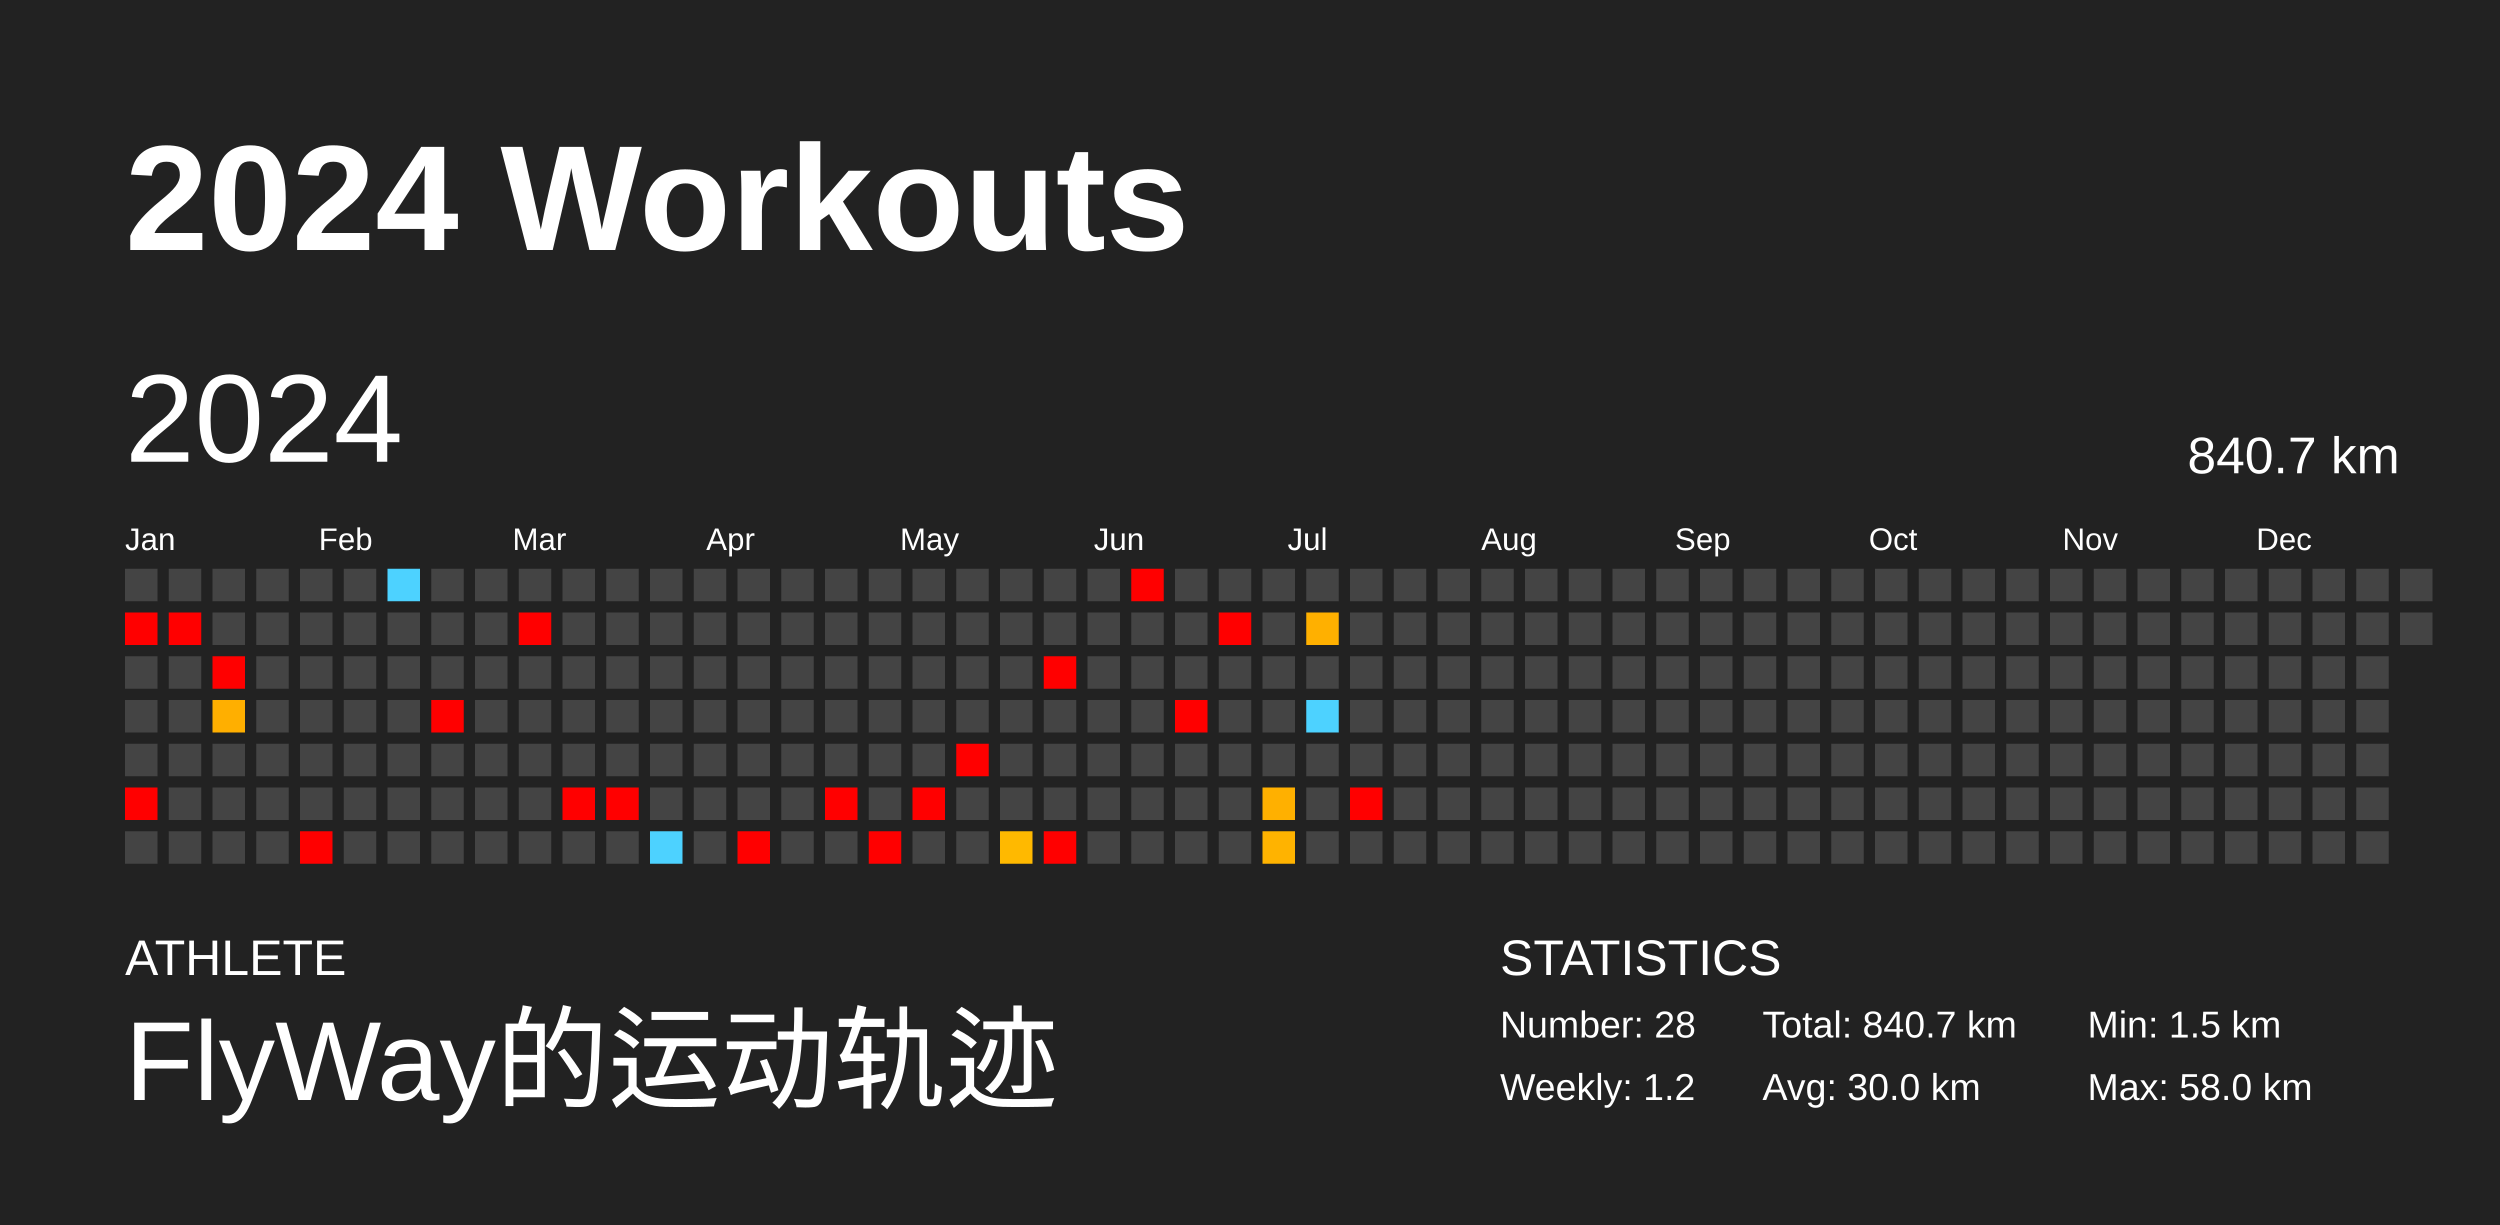
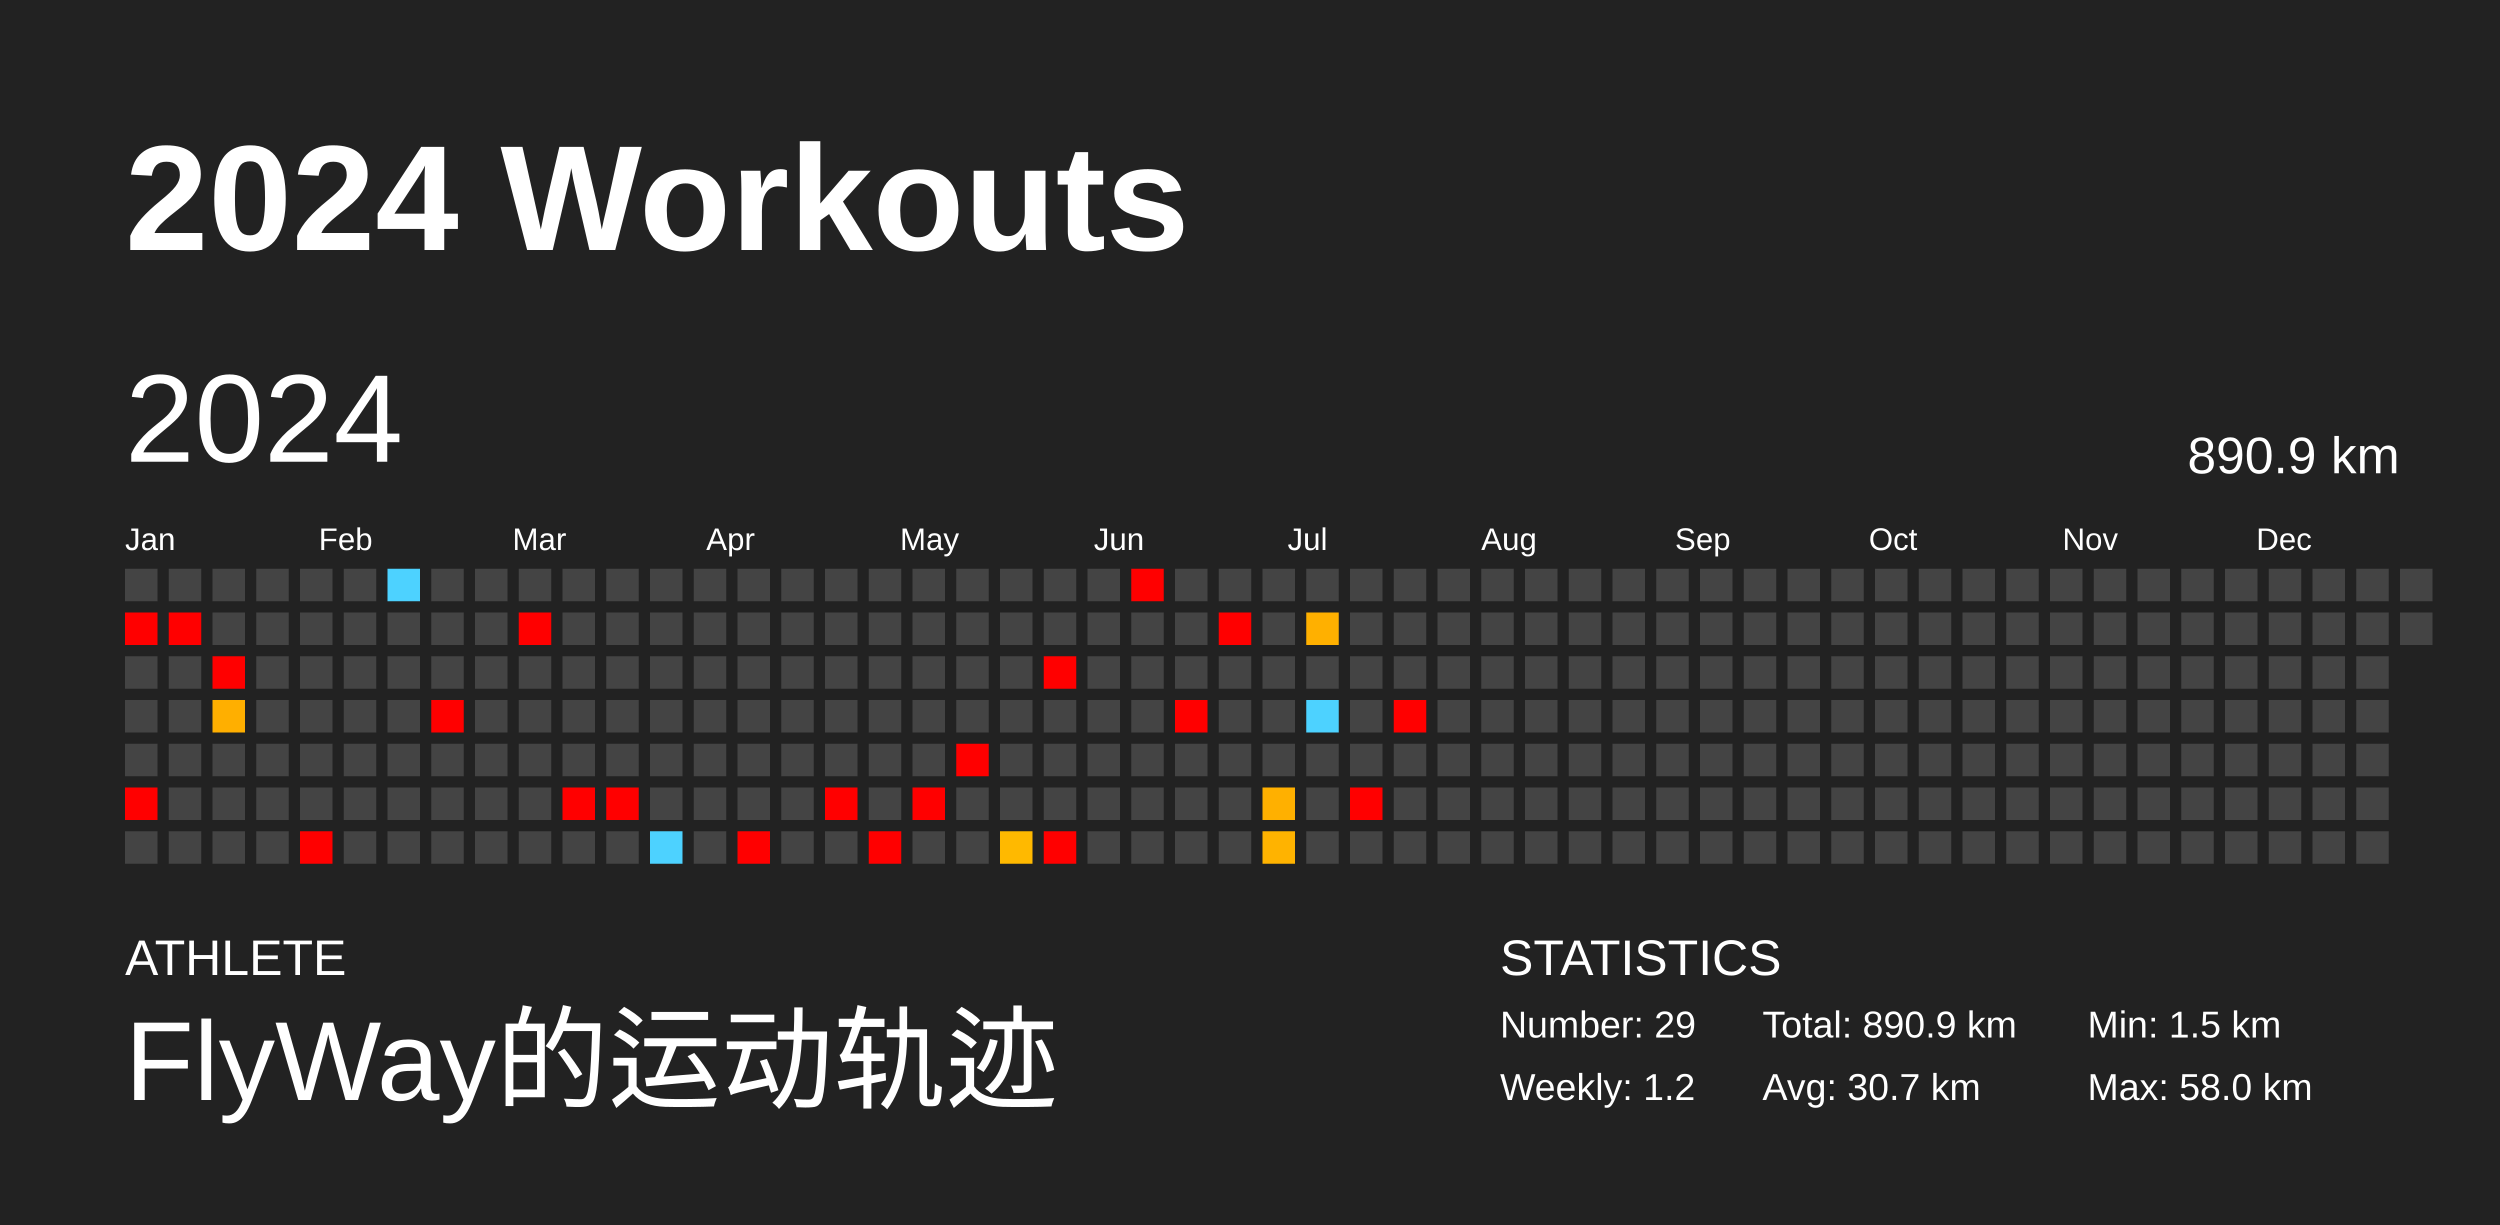
<svg xmlns="http://www.w3.org/2000/svg" baseProfile="full" height="98mm" version="1.1" viewBox="0,0,200,98" width="200mm">
  <defs />
  <rect fill="#222222" height="98" width="200" x="0" y="0" />
  <text fill="#FFFFFF" style="font-size:12px; font-family:Arial; font-weight:bold;" x="10" y="20">2024 Workouts</text>
  <text fill="#FFFFFF" style="font-size:4px; font-family:Arial" x="10" y="78">ATHLETE</text>
  <text fill="#FFFFFF" style="font-size:9px; font-family:Arial" x="10" y="88">FlyWay的运动轨迹</text>
  <text fill="#FFFFFF" style="font-size:4px; font-family:Arial" x="120" y="78">STATISTICS</text>
-   <text fill="#FFFFFF" style="font-size:3px; font-family:Arial" x="120" y="83">Number: 28</text>
+   <text fill="#FFFFFF" style="font-size:3px; font-family:Arial" x="120" y="83">Number: 29</text>
  <text fill="#FFFFFF" style="font-size:3px; font-family:Arial" x="120" y="88">Weekly: 1.2</text>
-   <text fill="#FFFFFF" style="font-size:3px; font-family:Arial" x="141" y="83">Total: 840.7 km</text>
-   <text fill="#FFFFFF" style="font-size:3px; font-family:Arial" x="141" y="88">Avg: 30.0 km</text>
+   <text fill="#FFFFFF" style="font-size:3px; font-family:Arial" x="141" y="83">Total: 890.9 km</text>
+   <text fill="#FFFFFF" style="font-size:3px; font-family:Arial" x="141" y="88">Avg: 30.7 km</text>
  <text fill="#FFFFFF" style="font-size:3px; font-family:Arial" x="167" y="83">Min: 1.5 km</text>
  <text fill="#FFFFFF" style="font-size:3px; font-family:Arial" x="167" y="88">Max: 58.0 km</text>
  <text dominant-baseline="hanging" fill="#FFFFFF" style="font-size:10.0px; font-family:Arial;" x="10" y="30">2024</text>
-   <text dominant-baseline="hanging" fill="#FFFFFF" style="font-size:4.125px; font-family:Arial;" x="175" y="35">840.7 km</text>
+   <text dominant-baseline="hanging" fill="#FFFFFF" style="font-size:4.125px; font-family:Arial;" x="175" y="35">890.9 km</text>
  <text fill="#FFFFFF" style="font-size:2.5px; font-family:Arial" x="10.0" y="44">Jan</text>
  <text fill="#FFFFFF" style="font-size:2.5px; font-family:Arial" x="25.5" y="44">Feb</text>
  <text fill="#FFFFFF" style="font-size:2.5px; font-family:Arial" x="41.0" y="44">Mar</text>
  <text fill="#FFFFFF" style="font-size:2.5px; font-family:Arial" x="56.5" y="44">Apr</text>
  <text fill="#FFFFFF" style="font-size:2.5px; font-family:Arial" x="72.0" y="44">May</text>
  <text fill="#FFFFFF" style="font-size:2.5px; font-family:Arial" x="87.5" y="44">Jun</text>
  <text fill="#FFFFFF" style="font-size:2.5px; font-family:Arial" x="103.0" y="44">Jul</text>
  <text fill="#FFFFFF" style="font-size:2.5px; font-family:Arial" x="118.5" y="44">Aug</text>
  <text fill="#FFFFFF" style="font-size:2.5px; font-family:Arial" x="134.0" y="44">Sep</text>
  <text fill="#FFFFFF" style="font-size:2.5px; font-family:Arial" x="149.5" y="44">Oct</text>
  <text fill="#FFFFFF" style="font-size:2.5px; font-family:Arial" x="165.0" y="44">Nov</text>
  <text fill="#FFFFFF" style="font-size:2.5px; font-family:Arial" x="180.5" y="44">Dec</text>
  <rect fill="#444444" height="2.6" width="2.6" x="10.0" y="45.5" />
  <rect fill="red" height="2.6" width="2.6" x="10.0" y="49.0" />
  <rect fill="#444444" height="2.6" width="2.6" x="10.0" y="52.5" />
  <rect fill="#444444" height="2.6" width="2.6" x="10.0" y="56.0" />
  <rect fill="#444444" height="2.6" width="2.6" x="10.0" y="59.5" />
  <rect fill="red" height="2.6" width="2.6" x="10.0" y="63.0" />
  <rect fill="#444444" height="2.6" width="2.6" x="10.0" y="66.5" />
  <rect fill="#444444" height="2.6" width="2.6" x="13.5" y="45.5" />
  <rect fill="red" height="2.6" width="2.6" x="13.5" y="49.0" />
  <rect fill="#444444" height="2.6" width="2.6" x="13.5" y="52.5" />
  <rect fill="#444444" height="2.6" width="2.6" x="13.5" y="56.0" />
  <rect fill="#444444" height="2.6" width="2.6" x="13.5" y="59.5" />
  <rect fill="#444444" height="2.6" width="2.6" x="13.5" y="63.0" />
  <rect fill="#444444" height="2.6" width="2.6" x="13.5" y="66.5" />
  <rect fill="#444444" height="2.6" width="2.6" x="17.0" y="45.5" />
  <rect fill="#444444" height="2.6" width="2.6" x="17.0" y="49.0" />
  <rect fill="red" height="2.6" width="2.6" x="17.0" y="52.5" />
  <rect fill="#ffaf00" height="2.6" width="2.6" x="17.0" y="56.0" />
  <rect fill="#444444" height="2.6" width="2.6" x="17.0" y="59.5" />
  <rect fill="#444444" height="2.6" width="2.6" x="17.0" y="63.0" />
  <rect fill="#444444" height="2.6" width="2.6" x="17.0" y="66.5" />
  <rect fill="#444444" height="2.6" width="2.6" x="20.5" y="45.5" />
  <rect fill="#444444" height="2.6" width="2.6" x="20.5" y="49.0" />
  <rect fill="#444444" height="2.6" width="2.6" x="20.5" y="52.5" />
  <rect fill="#444444" height="2.6" width="2.6" x="20.5" y="56.0" />
  <rect fill="#444444" height="2.6" width="2.6" x="20.5" y="59.5" />
  <rect fill="#444444" height="2.6" width="2.6" x="20.5" y="63.0" />
  <rect fill="#444444" height="2.6" width="2.6" x="20.5" y="66.5" />
  <rect fill="#444444" height="2.6" width="2.6" x="24.0" y="45.5" />
  <rect fill="#444444" height="2.6" width="2.6" x="24.0" y="49.0" />
  <rect fill="#444444" height="2.6" width="2.6" x="24.0" y="52.5" />
  <rect fill="#444444" height="2.6" width="2.6" x="24.0" y="56.0" />
  <rect fill="#444444" height="2.6" width="2.6" x="24.0" y="59.5" />
  <rect fill="#444444" height="2.6" width="2.6" x="24.0" y="63.0" />
  <rect fill="red" height="2.6" width="2.6" x="24.0" y="66.5" />
  <rect fill="#444444" height="2.6" width="2.6" x="27.5" y="45.5" />
  <rect fill="#444444" height="2.6" width="2.6" x="27.5" y="49.0" />
  <rect fill="#444444" height="2.6" width="2.6" x="27.5" y="52.5" />
  <rect fill="#444444" height="2.6" width="2.6" x="27.5" y="56.0" />
  <rect fill="#444444" height="2.6" width="2.6" x="27.5" y="59.5" />
  <rect fill="#444444" height="2.6" width="2.6" x="27.5" y="63.0" />
  <rect fill="#444444" height="2.6" width="2.6" x="27.5" y="66.5" />
  <rect fill="#4dd2ff" height="2.6" width="2.6" x="31.0" y="45.5" />
  <rect fill="#444444" height="2.6" width="2.6" x="31.0" y="49.0" />
  <rect fill="#444444" height="2.6" width="2.6" x="31.0" y="52.5" />
  <rect fill="#444444" height="2.6" width="2.6" x="31.0" y="56.0" />
  <rect fill="#444444" height="2.6" width="2.6" x="31.0" y="59.5" />
  <rect fill="#444444" height="2.6" width="2.6" x="31.0" y="63.0" />
  <rect fill="#444444" height="2.6" width="2.6" x="31.0" y="66.5" />
  <rect fill="#444444" height="2.6" width="2.6" x="34.5" y="45.5" />
  <rect fill="#444444" height="2.6" width="2.6" x="34.5" y="49.0" />
  <rect fill="#444444" height="2.6" width="2.6" x="34.5" y="52.5" />
  <rect fill="red" height="2.6" width="2.6" x="34.5" y="56.0" />
  <rect fill="#444444" height="2.6" width="2.6" x="34.5" y="59.5" />
  <rect fill="#444444" height="2.6" width="2.6" x="34.5" y="63.0" />
  <rect fill="#444444" height="2.6" width="2.6" x="34.5" y="66.5" />
  <rect fill="#444444" height="2.6" width="2.6" x="38.0" y="45.5" />
  <rect fill="#444444" height="2.6" width="2.6" x="38.0" y="49.0" />
  <rect fill="#444444" height="2.6" width="2.6" x="38.0" y="52.5" />
  <rect fill="#444444" height="2.6" width="2.6" x="38.0" y="56.0" />
  <rect fill="#444444" height="2.6" width="2.6" x="38.0" y="59.5" />
  <rect fill="#444444" height="2.6" width="2.6" x="38.0" y="63.0" />
  <rect fill="#444444" height="2.6" width="2.6" x="38.0" y="66.5" />
  <rect fill="#444444" height="2.6" width="2.6" x="41.5" y="45.5" />
  <rect fill="red" height="2.6" width="2.6" x="41.5" y="49.0" />
  <rect fill="#444444" height="2.6" width="2.6" x="41.5" y="52.5" />
  <rect fill="#444444" height="2.6" width="2.6" x="41.5" y="56.0" />
  <rect fill="#444444" height="2.6" width="2.6" x="41.5" y="59.5" />
  <rect fill="#444444" height="2.6" width="2.6" x="41.5" y="63.0" />
  <rect fill="#444444" height="2.6" width="2.6" x="41.5" y="66.5" />
  <rect fill="#444444" height="2.6" width="2.6" x="45.0" y="45.5" />
  <rect fill="#444444" height="2.6" width="2.6" x="45.0" y="49.0" />
  <rect fill="#444444" height="2.6" width="2.6" x="45.0" y="52.5" />
  <rect fill="#444444" height="2.6" width="2.6" x="45.0" y="56.0" />
  <rect fill="#444444" height="2.6" width="2.6" x="45.0" y="59.5" />
  <rect fill="red" height="2.6" width="2.6" x="45.0" y="63.0" />
  <rect fill="#444444" height="2.6" width="2.6" x="45.0" y="66.5" />
  <rect fill="#444444" height="2.6" width="2.6" x="48.5" y="45.5" />
  <rect fill="#444444" height="2.6" width="2.6" x="48.5" y="49.0" />
  <rect fill="#444444" height="2.6" width="2.6" x="48.5" y="52.5" />
  <rect fill="#444444" height="2.6" width="2.6" x="48.5" y="56.0" />
  <rect fill="#444444" height="2.6" width="2.6" x="48.5" y="59.5" />
  <rect fill="red" height="2.6" width="2.6" x="48.5" y="63.0" />
  <rect fill="#444444" height="2.6" width="2.6" x="48.5" y="66.5" />
  <rect fill="#444444" height="2.6" width="2.6" x="52.0" y="45.5" />
  <rect fill="#444444" height="2.6" width="2.6" x="52.0" y="49.0" />
  <rect fill="#444444" height="2.6" width="2.6" x="52.0" y="52.5" />
  <rect fill="#444444" height="2.6" width="2.6" x="52.0" y="56.0" />
  <rect fill="#444444" height="2.6" width="2.6" x="52.0" y="59.5" />
  <rect fill="#444444" height="2.6" width="2.6" x="52.0" y="63.0" />
  <rect fill="#4dd2ff" height="2.6" width="2.6" x="52.0" y="66.5" />
  <rect fill="#444444" height="2.6" width="2.6" x="55.5" y="45.5" />
  <rect fill="#444444" height="2.6" width="2.6" x="55.5" y="49.0" />
  <rect fill="#444444" height="2.6" width="2.6" x="55.5" y="52.5" />
  <rect fill="#444444" height="2.6" width="2.6" x="55.5" y="56.0" />
  <rect fill="#444444" height="2.6" width="2.6" x="55.5" y="59.5" />
  <rect fill="#444444" height="2.6" width="2.6" x="55.5" y="63.0" />
  <rect fill="#444444" height="2.6" width="2.6" x="55.5" y="66.5" />
  <rect fill="#444444" height="2.6" width="2.6" x="59.0" y="45.5" />
  <rect fill="#444444" height="2.6" width="2.6" x="59.0" y="49.0" />
  <rect fill="#444444" height="2.6" width="2.6" x="59.0" y="52.5" />
  <rect fill="#444444" height="2.6" width="2.6" x="59.0" y="56.0" />
  <rect fill="#444444" height="2.6" width="2.6" x="59.0" y="59.5" />
  <rect fill="#444444" height="2.6" width="2.6" x="59.0" y="63.0" />
  <rect fill="red" height="2.6" width="2.6" x="59.0" y="66.5" />
  <rect fill="#444444" height="2.6" width="2.6" x="62.5" y="45.5" />
  <rect fill="#444444" height="2.6" width="2.6" x="62.5" y="49.0" />
  <rect fill="#444444" height="2.6" width="2.6" x="62.5" y="52.5" />
  <rect fill="#444444" height="2.6" width="2.6" x="62.5" y="56.0" />
  <rect fill="#444444" height="2.6" width="2.6" x="62.5" y="59.5" />
  <rect fill="#444444" height="2.6" width="2.6" x="62.5" y="63.0" />
  <rect fill="#444444" height="2.6" width="2.6" x="62.5" y="66.5" />
  <rect fill="#444444" height="2.6" width="2.6" x="66.0" y="45.5" />
  <rect fill="#444444" height="2.6" width="2.6" x="66.0" y="49.0" />
  <rect fill="#444444" height="2.6" width="2.6" x="66.0" y="52.5" />
  <rect fill="#444444" height="2.6" width="2.6" x="66.0" y="56.0" />
  <rect fill="#444444" height="2.6" width="2.6" x="66.0" y="59.5" />
  <rect fill="red" height="2.6" width="2.6" x="66.0" y="63.0" />
  <rect fill="#444444" height="2.6" width="2.6" x="66.0" y="66.5" />
  <rect fill="#444444" height="2.6" width="2.6" x="69.5" y="45.5" />
  <rect fill="#444444" height="2.6" width="2.6" x="69.5" y="49.0" />
  <rect fill="#444444" height="2.6" width="2.6" x="69.5" y="52.5" />
  <rect fill="#444444" height="2.6" width="2.6" x="69.5" y="56.0" />
  <rect fill="#444444" height="2.6" width="2.6" x="69.5" y="59.5" />
  <rect fill="#444444" height="2.6" width="2.6" x="69.5" y="63.0" />
  <rect fill="red" height="2.6" width="2.6" x="69.5" y="66.5" />
  <rect fill="#444444" height="2.6" width="2.6" x="73.0" y="45.5" />
  <rect fill="#444444" height="2.6" width="2.6" x="73.0" y="49.0" />
  <rect fill="#444444" height="2.6" width="2.6" x="73.0" y="52.5" />
  <rect fill="#444444" height="2.6" width="2.6" x="73.0" y="56.0" />
  <rect fill="#444444" height="2.6" width="2.6" x="73.0" y="59.5" />
  <rect fill="red" height="2.6" width="2.6" x="73.0" y="63.0" />
  <rect fill="#444444" height="2.6" width="2.6" x="73.0" y="66.5" />
  <rect fill="#444444" height="2.6" width="2.6" x="76.5" y="45.5" />
  <rect fill="#444444" height="2.6" width="2.6" x="76.5" y="49.0" />
  <rect fill="#444444" height="2.6" width="2.6" x="76.5" y="52.5" />
  <rect fill="#444444" height="2.6" width="2.6" x="76.5" y="56.0" />
  <rect fill="red" height="2.6" width="2.6" x="76.5" y="59.5" />
  <rect fill="#444444" height="2.6" width="2.6" x="76.5" y="63.0" />
  <rect fill="#444444" height="2.6" width="2.6" x="76.5" y="66.5" />
  <rect fill="#444444" height="2.6" width="2.6" x="80.0" y="45.5" />
  <rect fill="#444444" height="2.6" width="2.6" x="80.0" y="49.0" />
  <rect fill="#444444" height="2.6" width="2.6" x="80.0" y="52.5" />
  <rect fill="#444444" height="2.6" width="2.6" x="80.0" y="56.0" />
  <rect fill="#444444" height="2.6" width="2.6" x="80.0" y="59.5" />
  <rect fill="#444444" height="2.6" width="2.6" x="80.0" y="63.0" />
  <rect fill="#ffb900" height="2.6" width="2.6" x="80.0" y="66.5" />
  <rect fill="#444444" height="2.6" width="2.6" x="83.5" y="45.5" />
  <rect fill="#444444" height="2.6" width="2.6" x="83.5" y="49.0" />
  <rect fill="red" height="2.6" width="2.6" x="83.5" y="52.5" />
  <rect fill="#444444" height="2.6" width="2.6" x="83.5" y="56.0" />
  <rect fill="#444444" height="2.6" width="2.6" x="83.5" y="59.5" />
  <rect fill="#444444" height="2.6" width="2.6" x="83.5" y="63.0" />
  <rect fill="red" height="2.6" width="2.6" x="83.5" y="66.5" />
  <rect fill="#444444" height="2.6" width="2.6" x="87.0" y="45.5" />
  <rect fill="#444444" height="2.6" width="2.6" x="87.0" y="49.0" />
  <rect fill="#444444" height="2.6" width="2.6" x="87.0" y="52.5" />
  <rect fill="#444444" height="2.6" width="2.6" x="87.0" y="56.0" />
  <rect fill="#444444" height="2.6" width="2.6" x="87.0" y="59.5" />
  <rect fill="#444444" height="2.6" width="2.6" x="87.0" y="63.0" />
  <rect fill="#444444" height="2.6" width="2.6" x="87.0" y="66.5" />
  <rect fill="red" height="2.6" width="2.6" x="90.5" y="45.5" />
  <rect fill="#444444" height="2.6" width="2.6" x="90.5" y="49.0" />
  <rect fill="#444444" height="2.6" width="2.6" x="90.5" y="52.5" />
  <rect fill="#444444" height="2.6" width="2.6" x="90.5" y="56.0" />
  <rect fill="#444444" height="2.6" width="2.6" x="90.5" y="59.5" />
  <rect fill="#444444" height="2.6" width="2.6" x="90.5" y="63.0" />
  <rect fill="#444444" height="2.6" width="2.6" x="90.5" y="66.5" />
  <rect fill="#444444" height="2.6" width="2.6" x="94.0" y="45.5" />
  <rect fill="#444444" height="2.6" width="2.6" x="94.0" y="49.0" />
  <rect fill="#444444" height="2.6" width="2.6" x="94.0" y="52.5" />
  <rect fill="red" height="2.6" width="2.6" x="94.0" y="56.0" />
  <rect fill="#444444" height="2.6" width="2.6" x="94.0" y="59.5" />
  <rect fill="#444444" height="2.6" width="2.6" x="94.0" y="63.0" />
  <rect fill="#444444" height="2.6" width="2.6" x="94.0" y="66.5" />
  <rect fill="#444444" height="2.6" width="2.6" x="97.5" y="45.5" />
  <rect fill="red" height="2.6" width="2.6" x="97.5" y="49.0" />
  <rect fill="#444444" height="2.6" width="2.6" x="97.5" y="52.5" />
  <rect fill="#444444" height="2.6" width="2.6" x="97.5" y="56.0" />
  <rect fill="#444444" height="2.6" width="2.6" x="97.5" y="59.5" />
  <rect fill="#444444" height="2.6" width="2.6" x="97.5" y="63.0" />
  <rect fill="#444444" height="2.6" width="2.6" x="97.5" y="66.5" />
  <rect fill="#444444" height="2.6" width="2.6" x="101.0" y="45.5" />
  <rect fill="#444444" height="2.6" width="2.6" x="101.0" y="49.0" />
  <rect fill="#444444" height="2.6" width="2.6" x="101.0" y="52.5" />
  <rect fill="#444444" height="2.6" width="2.6" x="101.0" y="56.0" />
  <rect fill="#444444" height="2.6" width="2.6" x="101.0" y="59.5" />
  <rect fill="#ffb000" height="2.6" width="2.6" x="101.0" y="63.0" />
  <rect fill="#ffb300" height="2.6" width="2.6" x="101.0" y="66.5" />
  <rect fill="#444444" height="2.6" width="2.6" x="104.5" y="45.5" />
  <rect fill="#ffb000" height="2.6" width="2.6" x="104.5" y="49.0" />
  <rect fill="#444444" height="2.6" width="2.6" x="104.5" y="52.5" />
  <rect fill="#4dd2ff" height="2.6" width="2.6" x="104.5" y="56.0" />
  <rect fill="#444444" height="2.6" width="2.6" x="104.5" y="59.5" />
  <rect fill="#444444" height="2.6" width="2.6" x="104.5" y="63.0" />
  <rect fill="#444444" height="2.6" width="2.6" x="104.5" y="66.5" />
  <rect fill="#444444" height="2.6" width="2.6" x="108.0" y="45.5" />
  <rect fill="#444444" height="2.6" width="2.6" x="108.0" y="49.0" />
  <rect fill="#444444" height="2.6" width="2.6" x="108.0" y="52.5" />
  <rect fill="#444444" height="2.6" width="2.6" x="108.0" y="56.0" />
  <rect fill="#444444" height="2.6" width="2.6" x="108.0" y="59.5" />
  <rect fill="red" height="2.6" width="2.6" x="108.0" y="63.0" />
  <rect fill="#444444" height="2.6" width="2.6" x="108.0" y="66.5" />
  <rect fill="#444444" height="2.6" width="2.6" x="111.5" y="45.5" />
  <rect fill="#444444" height="2.6" width="2.6" x="111.5" y="49.0" />
  <rect fill="#444444" height="2.6" width="2.6" x="111.5" y="52.5" />
-   <rect fill="#444444" height="2.6" width="2.6" x="111.5" y="56.0" />
+   <rect fill="red" height="2.6" width="2.6" x="111.5" y="56.0" />
  <rect fill="#444444" height="2.6" width="2.6" x="111.5" y="59.5" />
  <rect fill="#444444" height="2.6" width="2.6" x="111.5" y="63.0" />
  <rect fill="#444444" height="2.6" width="2.6" x="111.5" y="66.5" />
  <rect fill="#444444" height="2.6" width="2.6" x="115.0" y="45.5" />
  <rect fill="#444444" height="2.6" width="2.6" x="115.0" y="49.0" />
  <rect fill="#444444" height="2.6" width="2.6" x="115.0" y="52.5" />
  <rect fill="#444444" height="2.6" width="2.6" x="115.0" y="56.0" />
  <rect fill="#444444" height="2.6" width="2.6" x="115.0" y="59.5" />
  <rect fill="#444444" height="2.6" width="2.6" x="115.0" y="63.0" />
  <rect fill="#444444" height="2.6" width="2.6" x="115.0" y="66.5" />
  <rect fill="#444444" height="2.6" width="2.6" x="118.5" y="45.5" />
  <rect fill="#444444" height="2.6" width="2.6" x="118.5" y="49.0" />
  <rect fill="#444444" height="2.6" width="2.6" x="118.5" y="52.5" />
  <rect fill="#444444" height="2.6" width="2.6" x="118.5" y="56.0" />
  <rect fill="#444444" height="2.6" width="2.6" x="118.5" y="59.5" />
  <rect fill="#444444" height="2.6" width="2.6" x="118.5" y="63.0" />
  <rect fill="#444444" height="2.6" width="2.6" x="118.5" y="66.5" />
  <rect fill="#444444" height="2.6" width="2.6" x="122.0" y="45.5" />
  <rect fill="#444444" height="2.6" width="2.6" x="122.0" y="49.0" />
  <rect fill="#444444" height="2.6" width="2.6" x="122.0" y="52.5" />
  <rect fill="#444444" height="2.6" width="2.6" x="122.0" y="56.0" />
  <rect fill="#444444" height="2.6" width="2.6" x="122.0" y="59.5" />
  <rect fill="#444444" height="2.6" width="2.6" x="122.0" y="63.0" />
  <rect fill="#444444" height="2.6" width="2.6" x="122.0" y="66.5" />
  <rect fill="#444444" height="2.6" width="2.6" x="125.5" y="45.5" />
  <rect fill="#444444" height="2.6" width="2.6" x="125.5" y="49.0" />
  <rect fill="#444444" height="2.6" width="2.6" x="125.5" y="52.5" />
  <rect fill="#444444" height="2.6" width="2.6" x="125.5" y="56.0" />
  <rect fill="#444444" height="2.6" width="2.6" x="125.5" y="59.5" />
  <rect fill="#444444" height="2.6" width="2.6" x="125.5" y="63.0" />
  <rect fill="#444444" height="2.6" width="2.6" x="125.5" y="66.5" />
  <rect fill="#444444" height="2.6" width="2.6" x="129.0" y="45.5" />
  <rect fill="#444444" height="2.6" width="2.6" x="129.0" y="49.0" />
  <rect fill="#444444" height="2.6" width="2.6" x="129.0" y="52.5" />
  <rect fill="#444444" height="2.6" width="2.6" x="129.0" y="56.0" />
  <rect fill="#444444" height="2.6" width="2.6" x="129.0" y="59.5" />
  <rect fill="#444444" height="2.6" width="2.6" x="129.0" y="63.0" />
  <rect fill="#444444" height="2.6" width="2.6" x="129.0" y="66.5" />
  <rect fill="#444444" height="2.6" width="2.6" x="132.5" y="45.5" />
  <rect fill="#444444" height="2.6" width="2.6" x="132.5" y="49.0" />
  <rect fill="#444444" height="2.6" width="2.6" x="132.5" y="52.5" />
  <rect fill="#444444" height="2.6" width="2.6" x="132.5" y="56.0" />
  <rect fill="#444444" height="2.6" width="2.6" x="132.5" y="59.5" />
  <rect fill="#444444" height="2.6" width="2.6" x="132.5" y="63.0" />
  <rect fill="#444444" height="2.6" width="2.6" x="132.5" y="66.5" />
  <rect fill="#444444" height="2.6" width="2.6" x="136.0" y="45.5" />
  <rect fill="#444444" height="2.6" width="2.6" x="136.0" y="49.0" />
  <rect fill="#444444" height="2.6" width="2.6" x="136.0" y="52.5" />
  <rect fill="#444444" height="2.6" width="2.6" x="136.0" y="56.0" />
  <rect fill="#444444" height="2.6" width="2.6" x="136.0" y="59.5" />
  <rect fill="#444444" height="2.6" width="2.6" x="136.0" y="63.0" />
  <rect fill="#444444" height="2.6" width="2.6" x="136.0" y="66.5" />
  <rect fill="#444444" height="2.6" width="2.6" x="139.5" y="45.5" />
  <rect fill="#444444" height="2.6" width="2.6" x="139.5" y="49.0" />
  <rect fill="#444444" height="2.6" width="2.6" x="139.5" y="52.5" />
  <rect fill="#444444" height="2.6" width="2.6" x="139.5" y="56.0" />
  <rect fill="#444444" height="2.6" width="2.6" x="139.5" y="59.5" />
  <rect fill="#444444" height="2.6" width="2.6" x="139.5" y="63.0" />
  <rect fill="#444444" height="2.6" width="2.6" x="139.5" y="66.5" />
  <rect fill="#444444" height="2.6" width="2.6" x="143.0" y="45.5" />
  <rect fill="#444444" height="2.6" width="2.6" x="143.0" y="49.0" />
  <rect fill="#444444" height="2.6" width="2.6" x="143.0" y="52.5" />
  <rect fill="#444444" height="2.6" width="2.6" x="143.0" y="56.0" />
  <rect fill="#444444" height="2.6" width="2.6" x="143.0" y="59.5" />
  <rect fill="#444444" height="2.6" width="2.6" x="143.0" y="63.0" />
  <rect fill="#444444" height="2.6" width="2.6" x="143.0" y="66.5" />
  <rect fill="#444444" height="2.6" width="2.6" x="146.5" y="45.5" />
  <rect fill="#444444" height="2.6" width="2.6" x="146.5" y="49.0" />
  <rect fill="#444444" height="2.6" width="2.6" x="146.5" y="52.5" />
  <rect fill="#444444" height="2.6" width="2.6" x="146.5" y="56.0" />
  <rect fill="#444444" height="2.6" width="2.6" x="146.5" y="59.5" />
  <rect fill="#444444" height="2.6" width="2.6" x="146.5" y="63.0" />
  <rect fill="#444444" height="2.6" width="2.6" x="146.5" y="66.5" />
  <rect fill="#444444" height="2.6" width="2.6" x="150.0" y="45.5" />
  <rect fill="#444444" height="2.6" width="2.6" x="150.0" y="49.0" />
  <rect fill="#444444" height="2.6" width="2.6" x="150.0" y="52.5" />
  <rect fill="#444444" height="2.6" width="2.6" x="150.0" y="56.0" />
  <rect fill="#444444" height="2.6" width="2.6" x="150.0" y="59.5" />
  <rect fill="#444444" height="2.6" width="2.6" x="150.0" y="63.0" />
  <rect fill="#444444" height="2.6" width="2.6" x="150.0" y="66.5" />
  <rect fill="#444444" height="2.6" width="2.6" x="153.5" y="45.5" />
  <rect fill="#444444" height="2.6" width="2.6" x="153.5" y="49.0" />
  <rect fill="#444444" height="2.6" width="2.6" x="153.5" y="52.5" />
  <rect fill="#444444" height="2.6" width="2.6" x="153.5" y="56.0" />
  <rect fill="#444444" height="2.6" width="2.6" x="153.5" y="59.5" />
  <rect fill="#444444" height="2.6" width="2.6" x="153.5" y="63.0" />
  <rect fill="#444444" height="2.6" width="2.6" x="153.5" y="66.5" />
  <rect fill="#444444" height="2.6" width="2.6" x="157.0" y="45.5" />
  <rect fill="#444444" height="2.6" width="2.6" x="157.0" y="49.0" />
  <rect fill="#444444" height="2.6" width="2.6" x="157.0" y="52.5" />
  <rect fill="#444444" height="2.6" width="2.6" x="157.0" y="56.0" />
  <rect fill="#444444" height="2.6" width="2.6" x="157.0" y="59.5" />
  <rect fill="#444444" height="2.6" width="2.6" x="157.0" y="63.0" />
  <rect fill="#444444" height="2.6" width="2.6" x="157.0" y="66.5" />
  <rect fill="#444444" height="2.6" width="2.6" x="160.5" y="45.5" />
  <rect fill="#444444" height="2.6" width="2.6" x="160.5" y="49.0" />
  <rect fill="#444444" height="2.6" width="2.6" x="160.5" y="52.5" />
  <rect fill="#444444" height="2.6" width="2.6" x="160.5" y="56.0" />
  <rect fill="#444444" height="2.6" width="2.6" x="160.5" y="59.5" />
  <rect fill="#444444" height="2.6" width="2.6" x="160.5" y="63.0" />
  <rect fill="#444444" height="2.6" width="2.6" x="160.5" y="66.5" />
  <rect fill="#444444" height="2.6" width="2.6" x="164.0" y="45.5" />
  <rect fill="#444444" height="2.6" width="2.6" x="164.0" y="49.0" />
  <rect fill="#444444" height="2.6" width="2.6" x="164.0" y="52.5" />
  <rect fill="#444444" height="2.6" width="2.6" x="164.0" y="56.0" />
  <rect fill="#444444" height="2.6" width="2.6" x="164.0" y="59.5" />
  <rect fill="#444444" height="2.6" width="2.6" x="164.0" y="63.0" />
  <rect fill="#444444" height="2.6" width="2.6" x="164.0" y="66.5" />
  <rect fill="#444444" height="2.6" width="2.6" x="167.5" y="45.5" />
  <rect fill="#444444" height="2.6" width="2.6" x="167.5" y="49.0" />
  <rect fill="#444444" height="2.6" width="2.6" x="167.5" y="52.5" />
  <rect fill="#444444" height="2.6" width="2.6" x="167.5" y="56.0" />
  <rect fill="#444444" height="2.6" width="2.6" x="167.5" y="59.5" />
  <rect fill="#444444" height="2.6" width="2.6" x="167.5" y="63.0" />
  <rect fill="#444444" height="2.6" width="2.6" x="167.5" y="66.5" />
  <rect fill="#444444" height="2.6" width="2.6" x="171.0" y="45.5" />
  <rect fill="#444444" height="2.6" width="2.6" x="171.0" y="49.0" />
  <rect fill="#444444" height="2.6" width="2.6" x="171.0" y="52.5" />
  <rect fill="#444444" height="2.6" width="2.6" x="171.0" y="56.0" />
  <rect fill="#444444" height="2.6" width="2.6" x="171.0" y="59.5" />
  <rect fill="#444444" height="2.6" width="2.6" x="171.0" y="63.0" />
  <rect fill="#444444" height="2.6" width="2.6" x="171.0" y="66.5" />
  <rect fill="#444444" height="2.6" width="2.6" x="174.5" y="45.5" />
  <rect fill="#444444" height="2.6" width="2.6" x="174.5" y="49.0" />
  <rect fill="#444444" height="2.6" width="2.6" x="174.5" y="52.5" />
  <rect fill="#444444" height="2.6" width="2.6" x="174.5" y="56.0" />
  <rect fill="#444444" height="2.6" width="2.6" x="174.5" y="59.5" />
  <rect fill="#444444" height="2.6" width="2.6" x="174.5" y="63.0" />
  <rect fill="#444444" height="2.6" width="2.6" x="174.5" y="66.5" />
  <rect fill="#444444" height="2.6" width="2.6" x="178.0" y="45.5" />
  <rect fill="#444444" height="2.6" width="2.6" x="178.0" y="49.0" />
  <rect fill="#444444" height="2.6" width="2.6" x="178.0" y="52.5" />
  <rect fill="#444444" height="2.6" width="2.6" x="178.0" y="56.0" />
  <rect fill="#444444" height="2.6" width="2.6" x="178.0" y="59.5" />
  <rect fill="#444444" height="2.6" width="2.6" x="178.0" y="63.0" />
  <rect fill="#444444" height="2.6" width="2.6" x="178.0" y="66.5" />
  <rect fill="#444444" height="2.6" width="2.6" x="181.5" y="45.5" />
  <rect fill="#444444" height="2.6" width="2.6" x="181.5" y="49.0" />
  <rect fill="#444444" height="2.6" width="2.6" x="181.5" y="52.5" />
  <rect fill="#444444" height="2.6" width="2.6" x="181.5" y="56.0" />
  <rect fill="#444444" height="2.6" width="2.6" x="181.5" y="59.5" />
  <rect fill="#444444" height="2.6" width="2.6" x="181.5" y="63.0" />
  <rect fill="#444444" height="2.6" width="2.6" x="181.5" y="66.5" />
  <rect fill="#444444" height="2.6" width="2.6" x="185.0" y="45.5" />
  <rect fill="#444444" height="2.6" width="2.6" x="185.0" y="49.0" />
  <rect fill="#444444" height="2.6" width="2.6" x="185.0" y="52.5" />
  <rect fill="#444444" height="2.6" width="2.6" x="185.0" y="56.0" />
  <rect fill="#444444" height="2.6" width="2.6" x="185.0" y="59.5" />
  <rect fill="#444444" height="2.6" width="2.6" x="185.0" y="63.0" />
  <rect fill="#444444" height="2.6" width="2.6" x="185.0" y="66.5" />
  <rect fill="#444444" height="2.6" width="2.6" x="188.5" y="45.5" />
  <rect fill="#444444" height="2.6" width="2.6" x="188.5" y="49.0" />
  <rect fill="#444444" height="2.6" width="2.6" x="188.5" y="52.5" />
  <rect fill="#444444" height="2.6" width="2.6" x="188.5" y="56.0" />
  <rect fill="#444444" height="2.6" width="2.6" x="188.5" y="59.5" />
  <rect fill="#444444" height="2.6" width="2.6" x="188.5" y="63.0" />
  <rect fill="#444444" height="2.6" width="2.6" x="188.5" y="66.5" />
  <rect fill="#444444" height="2.6" width="2.6" x="192.0" y="45.5" />
  <rect fill="#444444" height="2.6" width="2.6" x="192.0" y="49.0" />
</svg>
